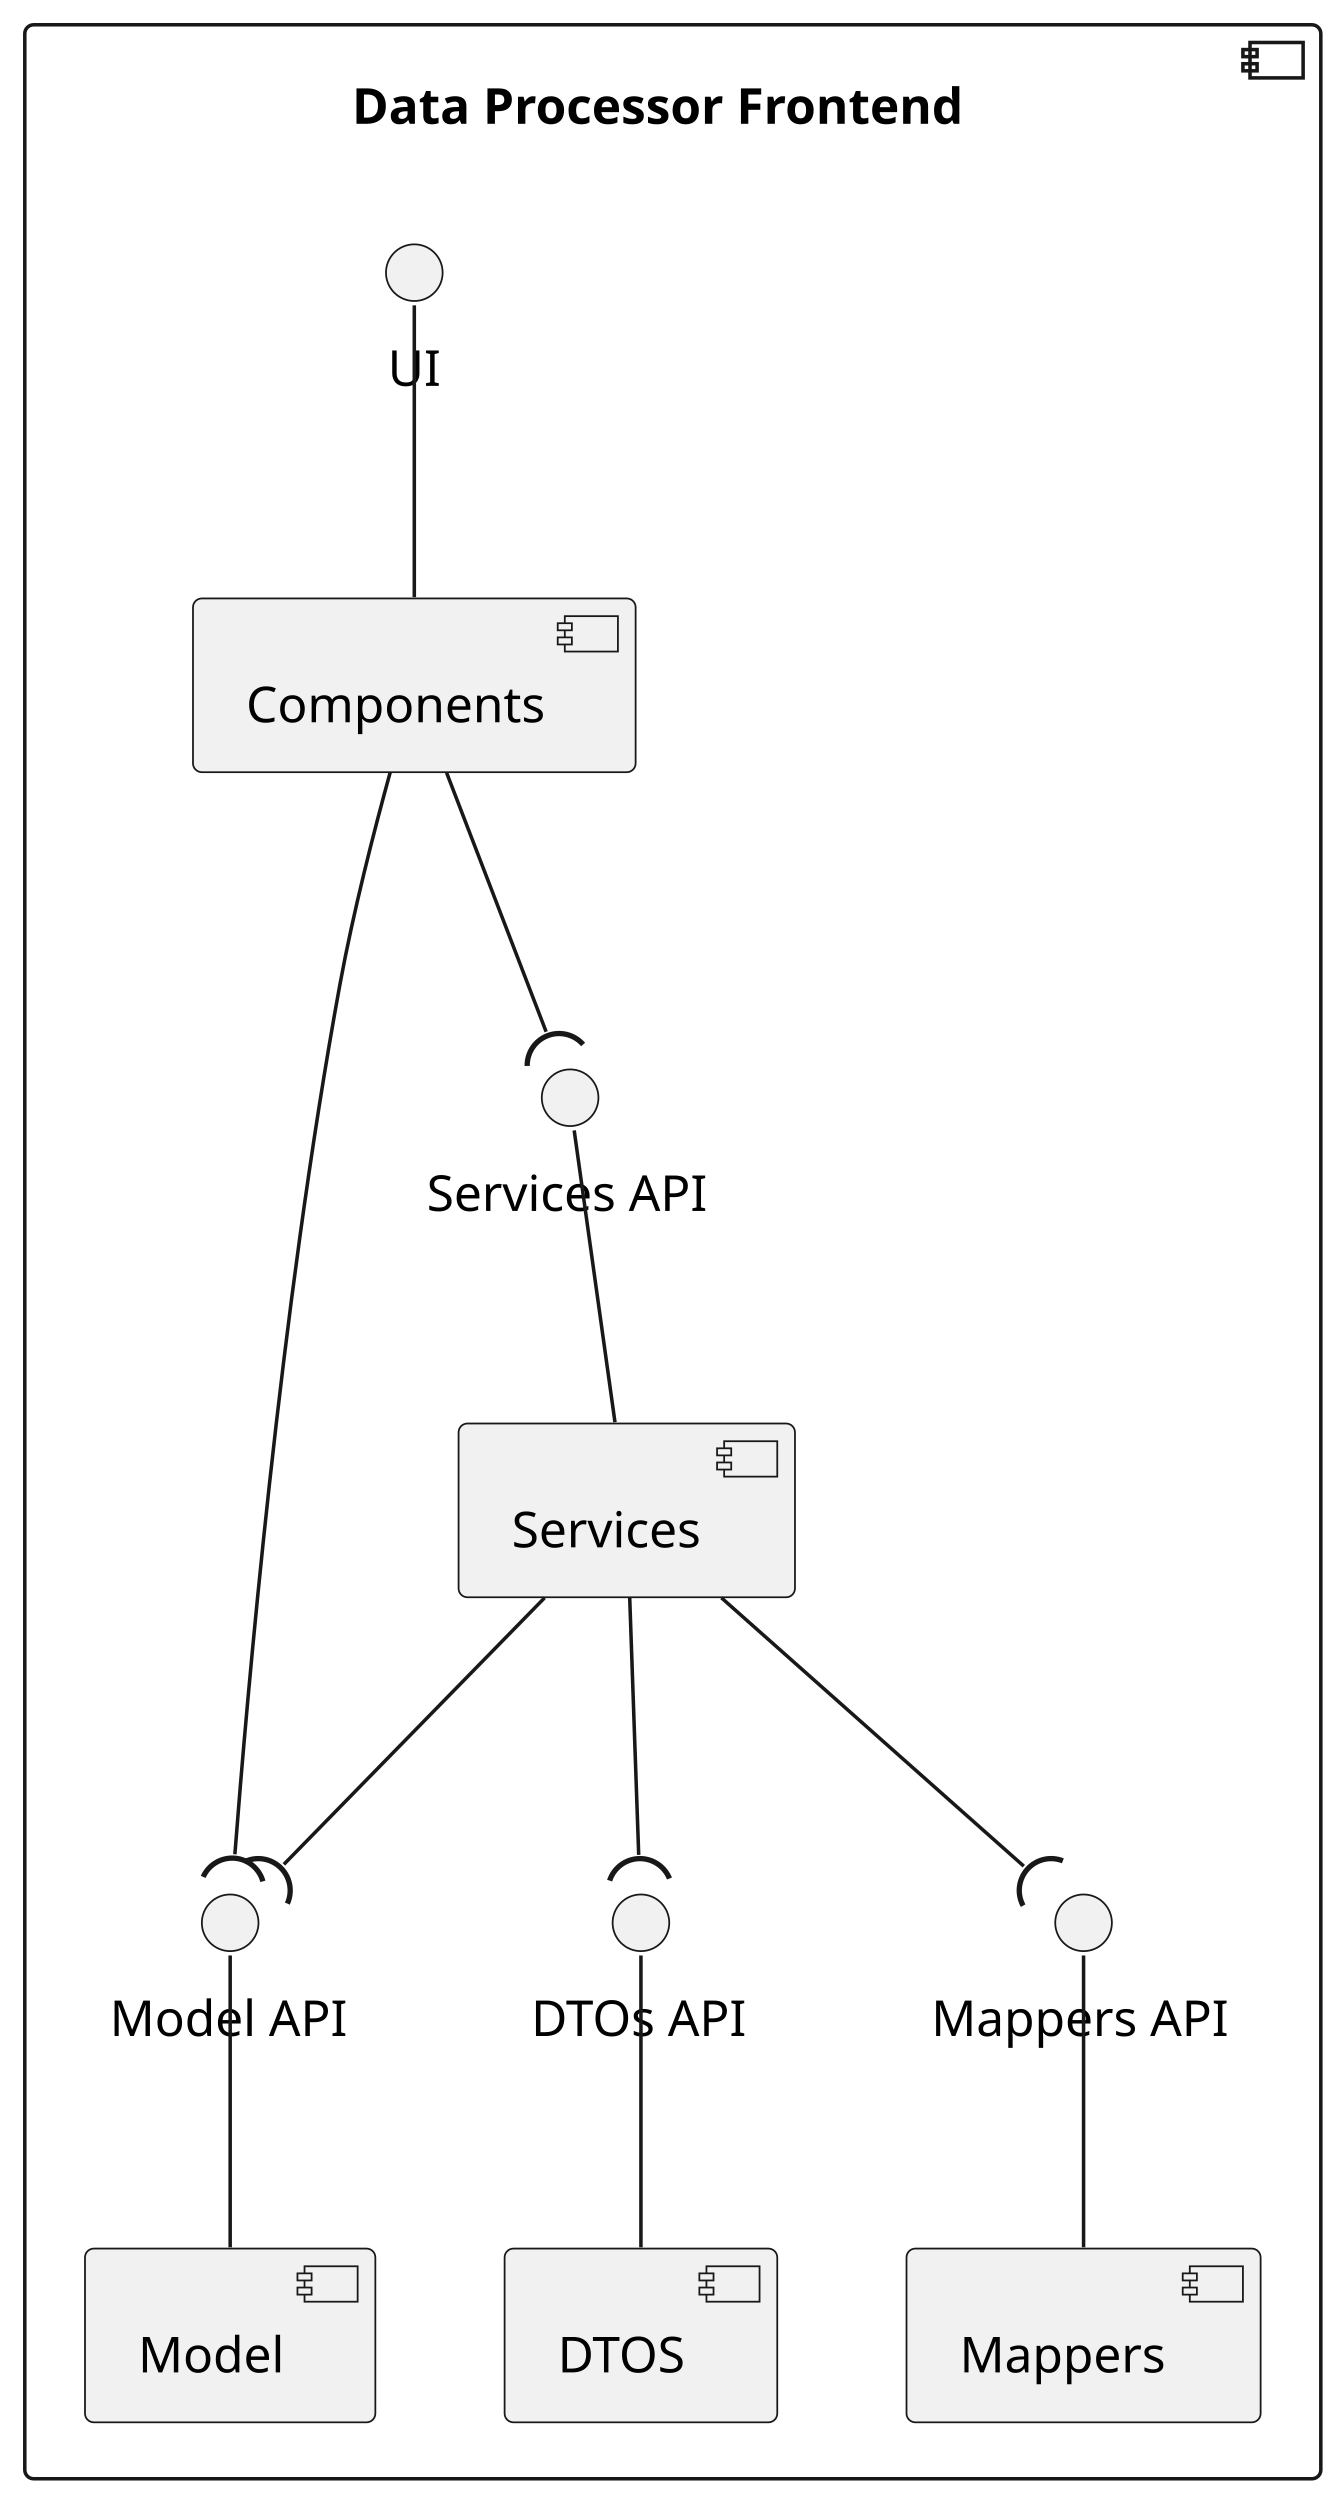
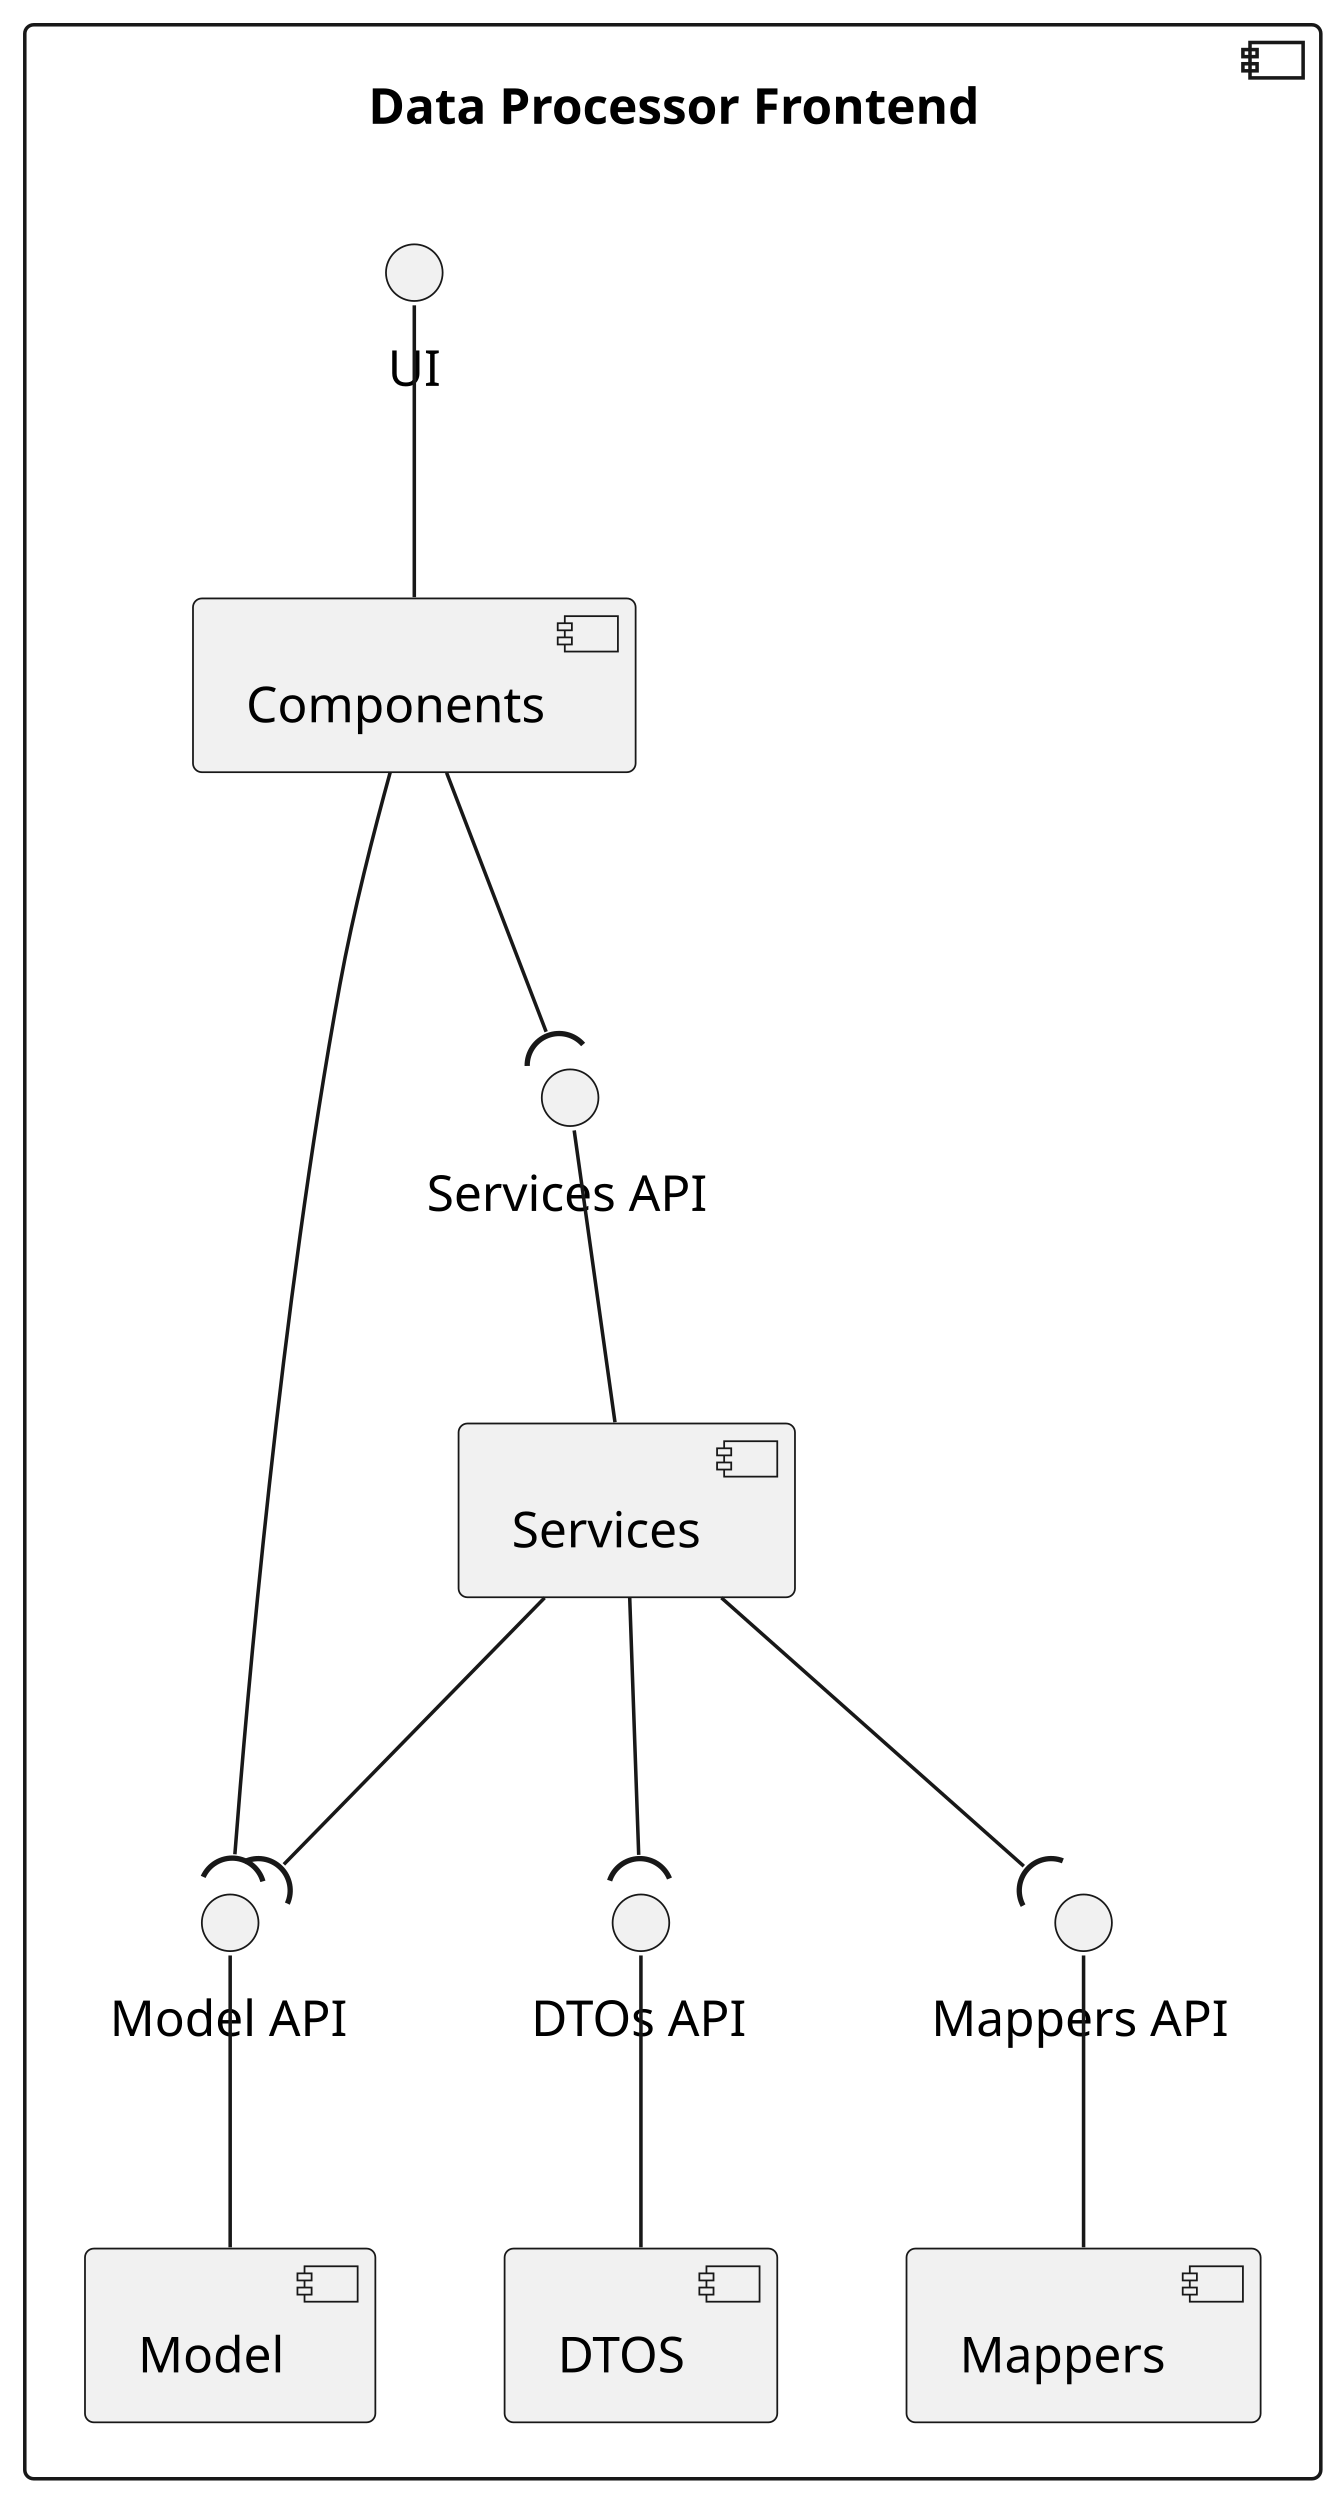
<svg xmlns="http://www.w3.org/2000/svg" contentStyleType="text/css" height="706px" preserveAspectRatio="none" style="width:379px;height:706px;background:#FFFFFF;" version="1.1" viewBox="0 0 379 706" width="379px" zoomAndPan="magnify">
  <defs />
  <g>
    <g id="cluster_Data Processor Frontend">
      <rect height="693" rx="2.5" ry="2.5" style="stroke:#181818;stroke-width:1.0;fill:none;" width="366" x="7" y="7" />
      <rect height="10" style="stroke:#181818;stroke-width:1.0;fill:none;" width="15" x="353" y="12" />
      <rect height="2" style="stroke:#181818;stroke-width:1.0;fill:none;" width="4" x="351" y="14" />
      <rect height="2" style="stroke:#181818;stroke-width:1.0;fill:none;" width="4" x="351" y="18" />
-       <text fill="#000000" font-family="sans-serif" font-size="14" font-weight="bold" lengthAdjust="spacing" textLength="181.188" x="99.406" y="34.966">Data Processor Frontend</text>
+       <text fill="#000000" font-family="sans-serif" font-size="14" font-weight="bold" lengthAdjust="spacing" textLength="172" x="104" y="34.966">Data Processor Frontend</text>
    </g>
    <g id="elem_COMP">
      <rect fill="#F1F1F1" height="49.068" rx="2.5" ry="2.5" style="stroke:#181818;stroke-width:0.5;" width="125" x="54.5" y="169" />
      <rect fill="#F1F1F1" height="10" style="stroke:#181818;stroke-width:0.5;" width="15" x="159.5" y="174" />
      <rect fill="#F1F1F1" height="2" style="stroke:#181818;stroke-width:0.5;" width="4" x="157.5" y="176" />
      <rect fill="#F1F1F1" height="2" style="stroke:#181818;stroke-width:0.5;" width="4" x="157.5" y="180" />
      <text fill="#000000" font-family="sans-serif" font-size="14" lengthAdjust="spacing" textLength="85" x="69.5" y="203.966">Components</text>
    </g>
    <g id="elem_DTO">
      <rect fill="#F1F1F1" height="49.068" rx="2.5" ry="2.5" style="stroke:#181818;stroke-width:0.5;" width="77" x="142.5" y="635" />
      <rect fill="#F1F1F1" height="10" style="stroke:#181818;stroke-width:0.5;" width="15" x="199.5" y="640" />
      <rect fill="#F1F1F1" height="2" style="stroke:#181818;stroke-width:0.5;" width="4" x="197.5" y="642" />
      <rect fill="#F1F1F1" height="2" style="stroke:#181818;stroke-width:0.5;" width="4" x="197.5" y="646" />
      <text fill="#000000" font-family="sans-serif" font-size="14" lengthAdjust="spacing" textLength="37" x="157.5" y="669.966">DTOS</text>
    </g>
    <g id="elem_MAP">
      <rect fill="#F1F1F1" height="49.068" rx="2.5" ry="2.5" style="stroke:#181818;stroke-width:0.5;" width="100" x="256" y="635" />
      <rect fill="#F1F1F1" height="10" style="stroke:#181818;stroke-width:0.5;" width="15" x="336" y="640" />
      <rect fill="#F1F1F1" height="2" style="stroke:#181818;stroke-width:0.5;" width="4" x="334" y="642" />
      <rect fill="#F1F1F1" height="2" style="stroke:#181818;stroke-width:0.5;" width="4" x="334" y="646" />
      <text fill="#000000" font-family="sans-serif" font-size="14" lengthAdjust="spacing" textLength="60" x="271" y="669.966">Mappers</text>
    </g>
    <g id="elem_MOD">
      <rect fill="#F1F1F1" height="49.068" rx="2.5" ry="2.5" style="stroke:#181818;stroke-width:0.5;" width="82" x="24" y="635" />
      <rect fill="#F1F1F1" height="10" style="stroke:#181818;stroke-width:0.5;" width="15" x="86" y="640" />
      <rect fill="#F1F1F1" height="2" style="stroke:#181818;stroke-width:0.5;" width="4" x="84" y="642" />
      <rect fill="#F1F1F1" height="2" style="stroke:#181818;stroke-width:0.5;" width="4" x="84" y="646" />
      <text fill="#000000" font-family="sans-serif" font-size="14" lengthAdjust="spacing" textLength="42" x="39" y="669.966">Model</text>
    </g>
    <g id="elem_SERV">
      <rect fill="#F1F1F1" height="49.068" rx="2.5" ry="2.5" style="stroke:#181818;stroke-width:0.5;" width="95" x="129.5" y="402" />
      <rect fill="#F1F1F1" height="10" style="stroke:#181818;stroke-width:0.5;" width="15" x="204.5" y="407" />
      <rect fill="#F1F1F1" height="2" style="stroke:#181818;stroke-width:0.5;" width="4" x="202.5" y="409" />
      <rect fill="#F1F1F1" height="2" style="stroke:#181818;stroke-width:0.5;" width="4" x="202.5" y="413" />
      <text fill="#000000" font-family="sans-serif" font-size="14" lengthAdjust="spacing" textLength="55" x="144.5" y="436.966">Services</text>
    </g>
    <g id="elem_COMP_API">
      <ellipse cx="117" cy="77" fill="#F1F1F1" rx="8" ry="8" style="stroke:#181818;stroke-width:0.5;" />
      <text fill="#000000" font-family="sans-serif" font-size="14" lengthAdjust="spacing" textLength="15" x="109.5" y="108.966">UI</text>
    </g>
    <g id="elem_DTO_API">
      <ellipse cx="181" cy="543" fill="#F1F1F1" rx="8" ry="8" style="stroke:#181818;stroke-width:0.5;" />
      <text fill="#000000" font-family="sans-serif" font-size="14" lengthAdjust="spacing" textLength="62" x="150" y="574.966">DTOs API</text>
    </g>
    <g id="elem_MAP_API">
      <ellipse cx="306" cy="543" fill="#F1F1F1" rx="8" ry="8" style="stroke:#181818;stroke-width:0.5;" />
      <text fill="#000000" font-family="sans-serif" font-size="14" lengthAdjust="spacing" textLength="86" x="263" y="574.966">Mappers API</text>
    </g>
    <g id="elem_MOD_API">
      <ellipse cx="65" cy="543" fill="#F1F1F1" rx="8" ry="8" style="stroke:#181818;stroke-width:0.5;" />
      <text fill="#000000" font-family="sans-serif" font-size="14" lengthAdjust="spacing" textLength="68" x="31" y="574.966">Model API</text>
    </g>
    <g id="elem_SERV_API">
      <ellipse cx="161" cy="310" fill="#F1F1F1" rx="8" ry="8" style="stroke:#181818;stroke-width:0.5;" />
      <text fill="#000000" font-family="sans-serif" font-size="14" lengthAdjust="spacing" textLength="81" x="120.5" y="341.966">Services API</text>
    </g>
    <g id="link_COMP_API_COMP">
      <path d="M117,86.23 C117,103.26 117,142.89 117,168.65 " fill="none" id="COMP_API-COMP" style="stroke:#181818;stroke-width:1.0;" />
    </g>
    <g id="link_DTO_API_DTO">
      <path d="M181,552.23 C181,569.26 181,608.89 181,634.65 " fill="none" id="DTO_API-DTO" style="stroke:#181818;stroke-width:1.0;" />
    </g>
    <g id="link_MAP_API_MAP">
      <path d="M306,552.23 C306,569.26 306,608.89 306,634.65 " fill="none" id="MAP_API-MAP" style="stroke:#181818;stroke-width:1.0;" />
    </g>
    <g id="link_MOD_API_MOD">
      <path d="M65,552.23 C65,569.26 65,608.89 65,634.65 " fill="none" id="MOD_API-MOD" style="stroke:#181818;stroke-width:1.0;" />
    </g>
    <g id="link_SERV_API_SERV">
      <path d="M162.15,319.23 C164.53,336.26 170.07,375.89 173.67,401.65 " fill="none" id="SERV_API-SERV" style="stroke:#181818;stroke-width:1.0;" />
    </g>
    <g id="link_SERV_DTO_API">
      <path d="M177.83,451.22 C178.58,472.8 179.68,504.18 180.37,523.82 " fill="none" id="SERV-to-DTO_API" style="stroke:#181818;stroke-width:1.0;" />
      <path d="M189.062,530.491 A9,9 0 0 0 172.158 531.096" fill="none" style="stroke:#181818;stroke-width:1.5;" />
    </g>
    <g id="link_COMP_MOD_API">
      <path d="M110.2,218.08 C105.62,234.7 99.75,257.56 96,278 C79.2,369.47 69.64,480.53 66.33,523.65 " fill="none" id="COMP-to-MOD_API" style="stroke:#181818;stroke-width:1.0;" />
      <path d="M74.243,531.289 A9,9 0 0 0 57.375 530.032" fill="none" style="stroke:#181818;stroke-width:1.5;" />
    </g>
    <g id="link_SERV_MOD_API">
      <path d="M153.79,451.22 C131.7,473.81 99.1,507.13 80.16,526.5 " fill="none" id="SERV-to-MOD_API" style="stroke:#181818;stroke-width:1.0;" />
      <path d="M81.148,537.583 A9,9 0 0 0 69.056 525.756" fill="none" style="stroke:#181818;stroke-width:1.5;" />
    </g>
    <g id="link_SERV_MAP_API">
      <path d="M203.73,451.22 C229.4,474.01 267.39,507.73 289.12,527.01 " fill="none" id="SERV-to-MAP_API" style="stroke:#181818;stroke-width:1.0;" />
      <path d="M300.151,525.501 A9,9 0 0 0 288.924 538.153" fill="none" style="stroke:#181818;stroke-width:1.5;" />
    </g>
    <g id="link_COMP_SERV_API">
      <path d="M126.12,218.22 C134.48,240 146.69,271.77 154.23,291.37 " fill="none" id="COMP-to-SERV_API" style="stroke:#181818;stroke-width:1.0;" />
      <path d="M164.673,294.966 A9,9 0 0 0 148.881 301.026" fill="none" style="stroke:#181818;stroke-width:1.5;" />
    </g>
  </g>
</svg>
